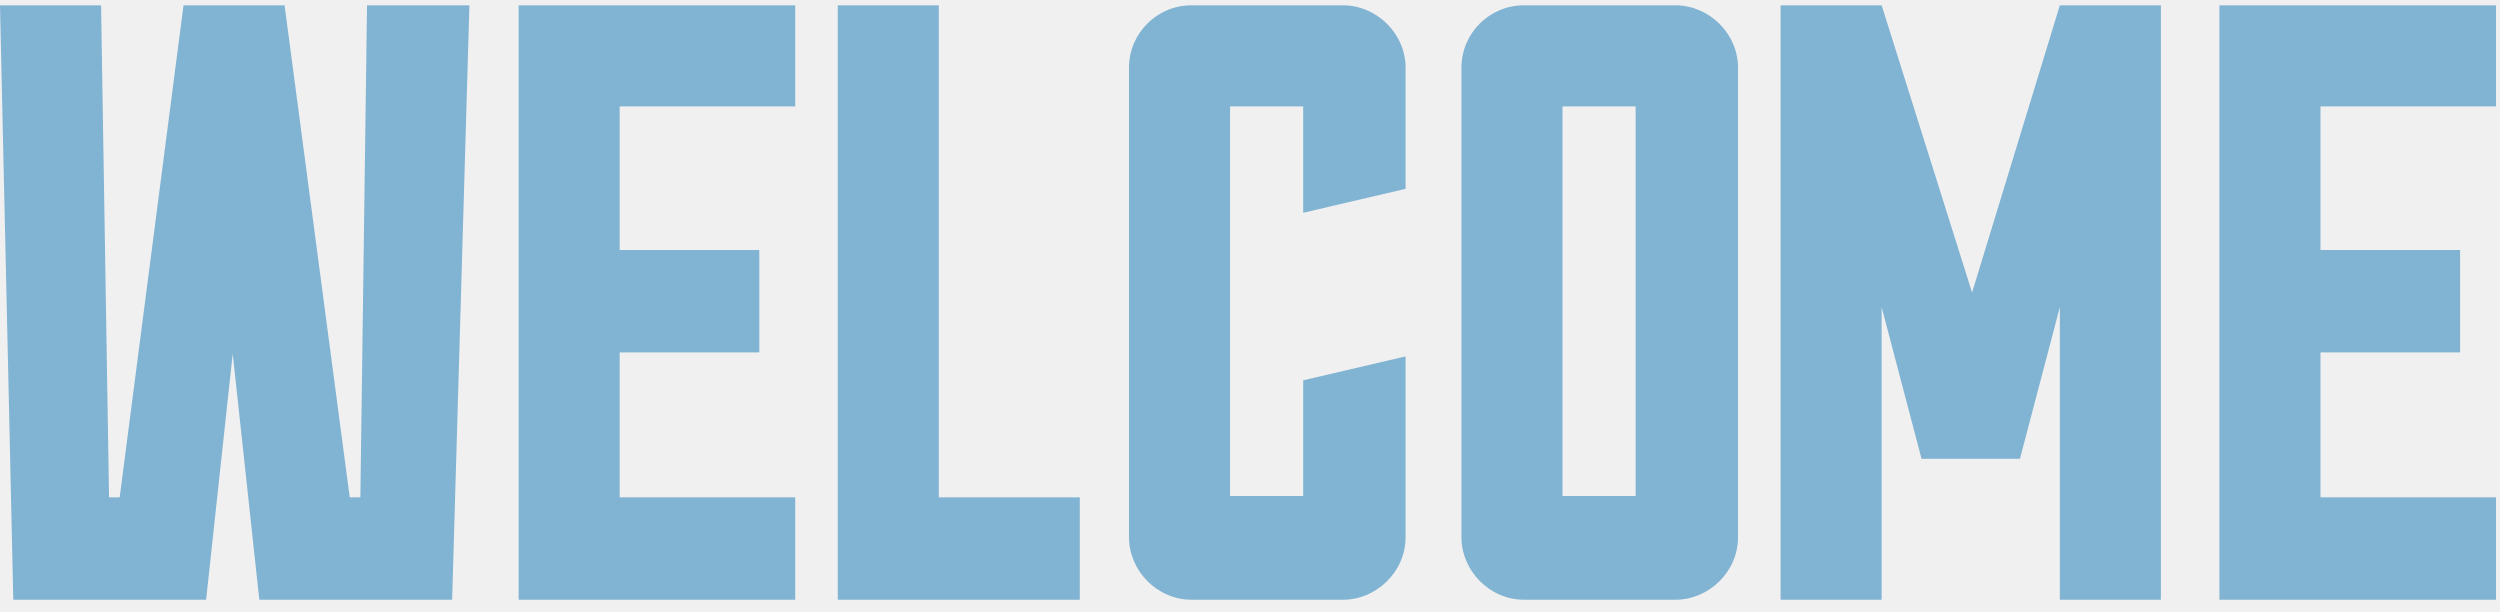
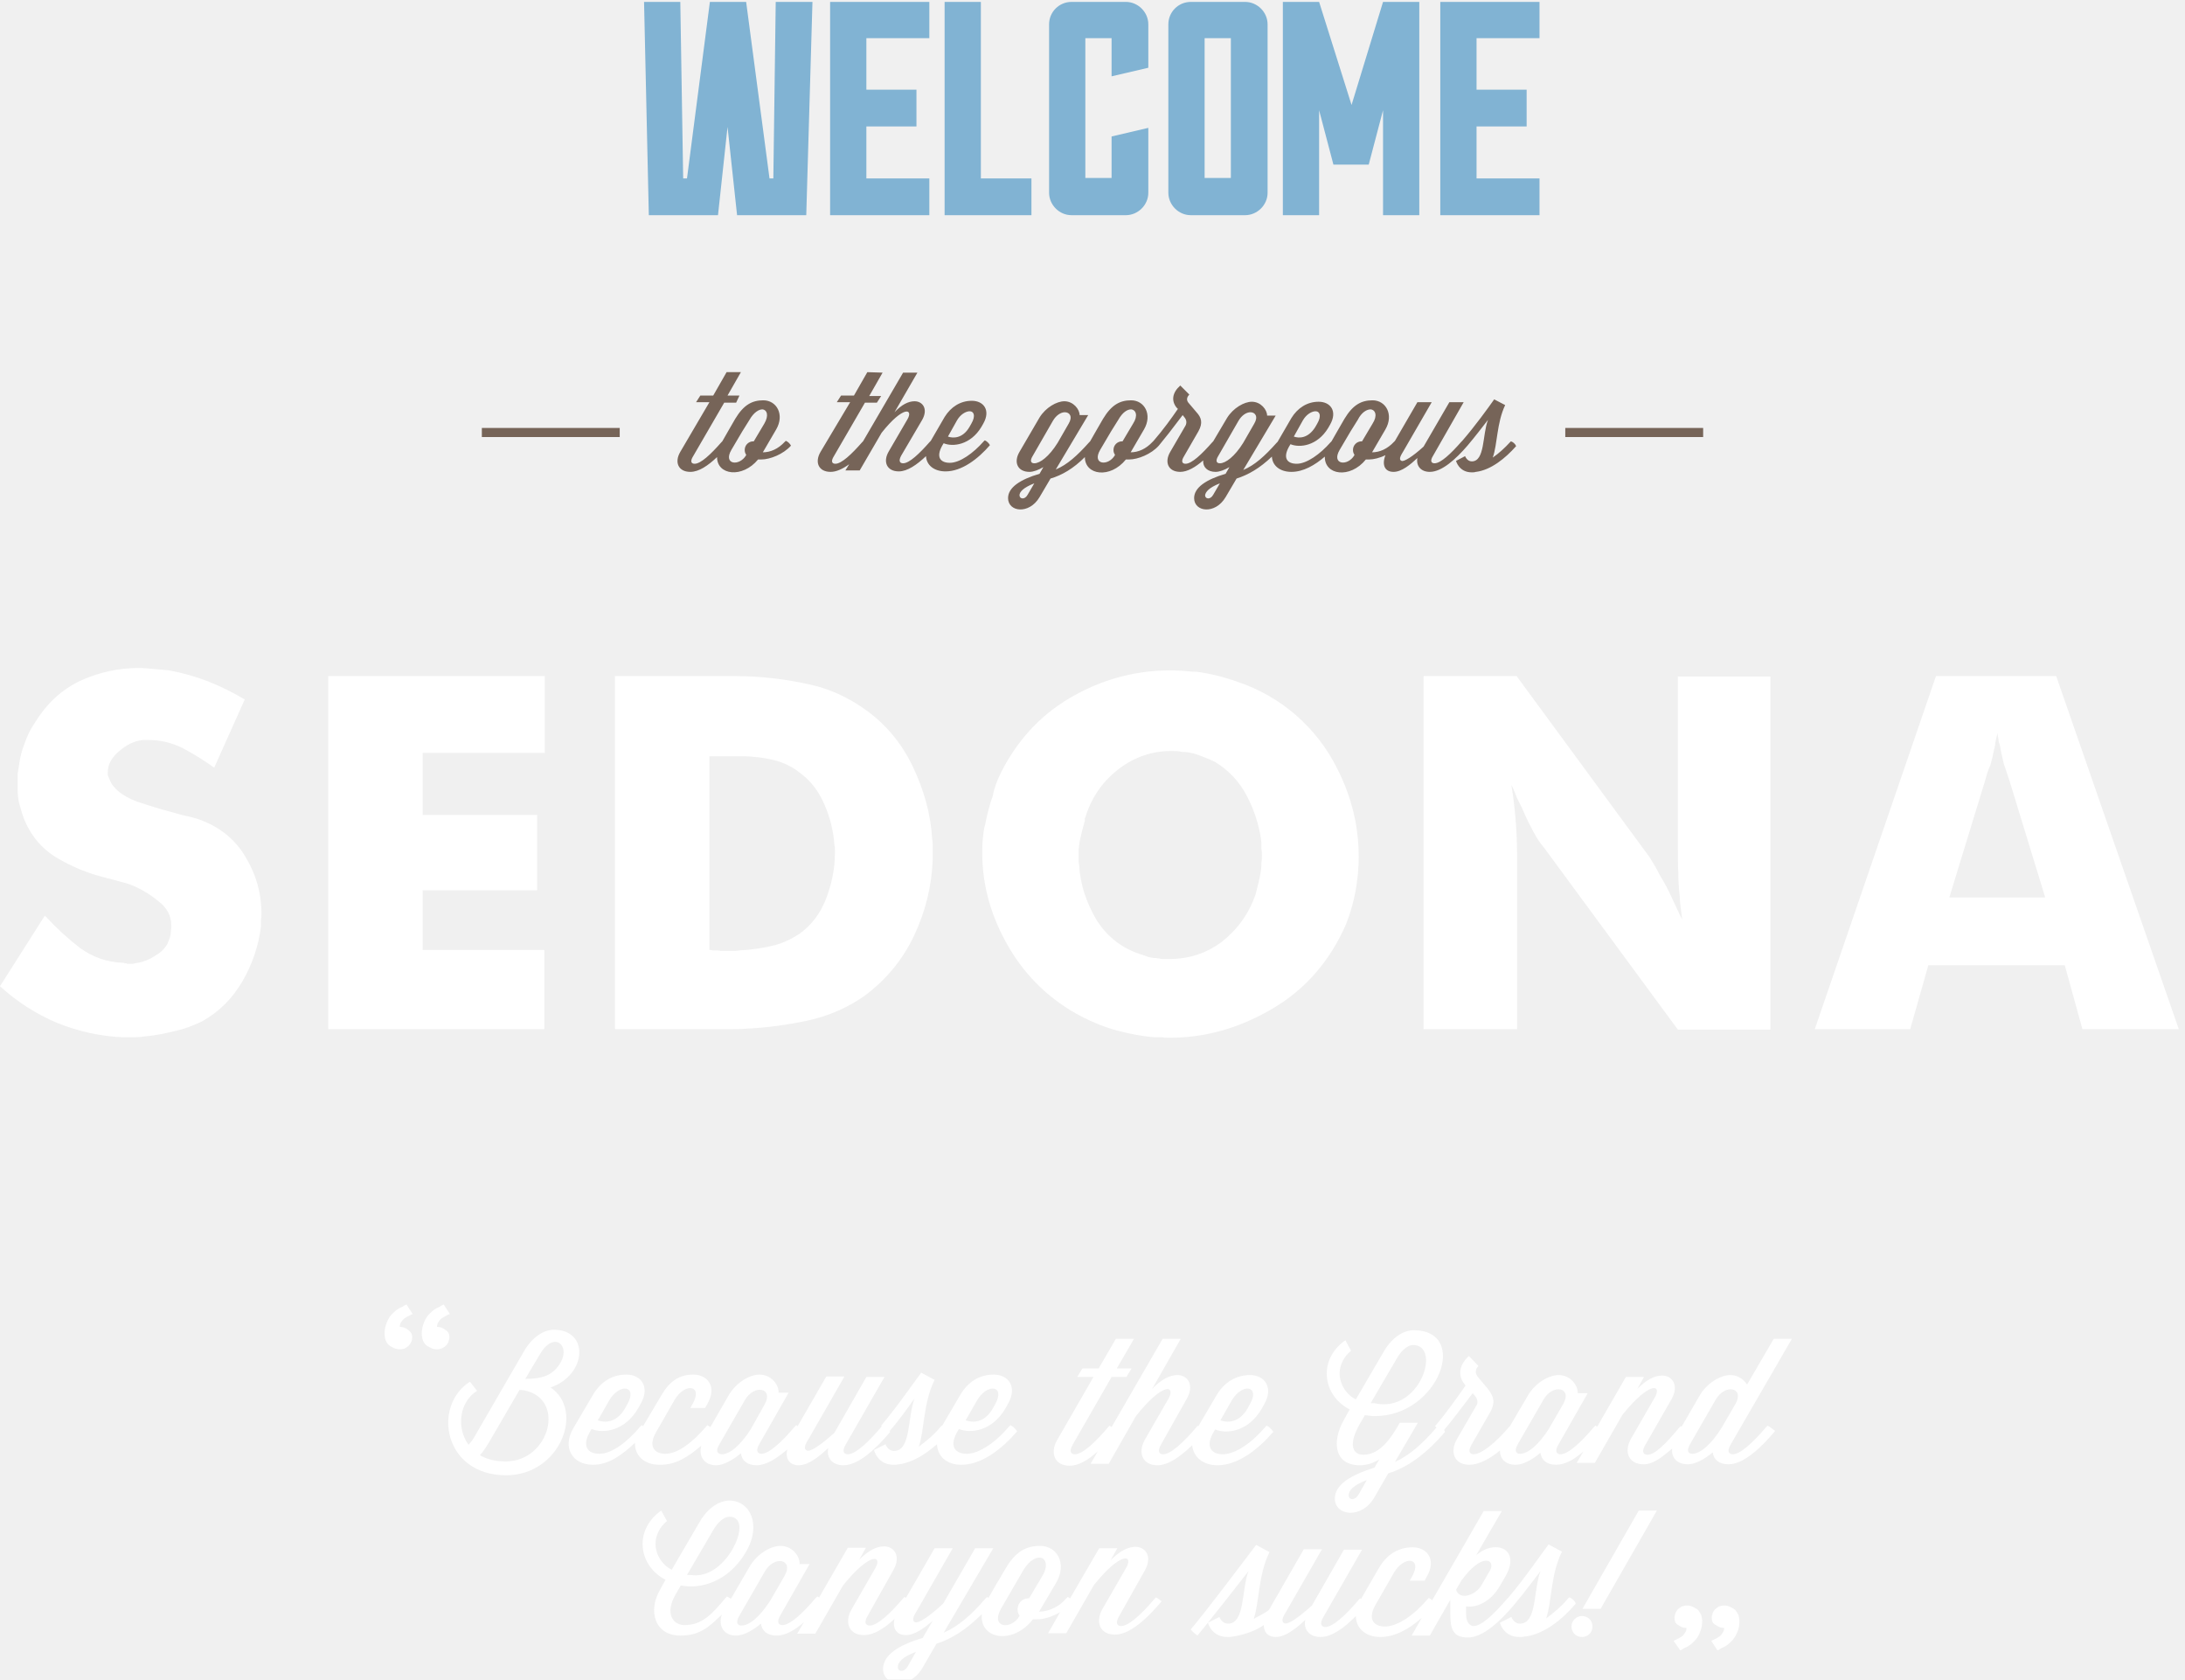
- <svg xmlns="http://www.w3.org/2000/svg" width="188" height="46" fill="none">
-   <path fill="#81B3D3" d="M187.7 37.4v7.7h-20.8V.4h20.8V8h-13.2v10.8H185v7.7h-10.5v10.9h13.2ZM154.9.4h7.6v44.7h-7.6v-22l-3 11.4h-7.4l-3-11.4v22h-7.6V.4h7.6l6.8 21.6L154.9.4ZM123 8h-5.5v29.3h5.5V8Zm3-7.6c2.5 0 4.7 2.1 4.7 4.7v35.3c0 2.6-2.2 4.7-4.7 4.7h-11.4c-2.6 0-4.7-2.2-4.7-4.7V5.1c0-2.6 2.1-4.7 4.7-4.7H126ZM98 28.6l7.7-1.8v13.6c0 2.6-2.2 4.7-4.7 4.7H89.6c-2.6 0-4.7-2.2-4.7-4.7V5.1c0-2.6 2.1-4.7 4.7-4.7H101c2.5 0 4.7 2.1 4.7 4.7v9.1L98 16V8h-5.5v29.3H98v-8.7Zm-16.8 8.8v7.7H63V.4h7.6v37h10.6Zm-21.4 0v7.7H39V.4h20.8V8H46.6v10.8h10.5v7.7H46.6v10.9h13.2ZM27.6.4h7.7L34 45.1H19.5l-2-18.5-2 18.5H1L0 .4h7.6l.6 37H9l4.8-37h7.6l4.9 37h.8l.5-37Z" />
+ <svg xmlns="http://www.w3.org/2000/svg" width="458" height="352" fill="none">
+   <g clip-path="url(#a)">
+     <path fill="#766458" d="m152.3 78-2.8 4.9h-2.7l-.9 1.4h2.8l-6.1 10.4c-1.3 2.2-.4 4.2 2.1 4.2 1.8 0 3.7-1.3 5.6-3.1 0 3.8 5.3 4.5 8.6.5h.7c1.8 0 4.6-1.1 6.2-2.9-.2-.4-.7-.9-1.1-1l-.2.2c-1.4 1.5-3 2.2-4.6 2.2l2.8-4.8c1.8-3.1.1-6.1-2.7-6.1-2.3 0-4.1.9-5.9 3.9l-1.5 2.6-1.2 2.1-.2.2c-2.2 2.5-4.3 4.5-5.6 4.5-.7 0-1-.5-.3-1.6l6.5-11.2h2.5l.7-1.5h-2.5l2.8-4.9h-3Zm7.5 7.8c1 .1 1.4 1.3.4 3l-2.2 3.7h-.1c-1 0-1.8.8-1.8 1.8 0 .4.1.7.3 1v.1c-1.4 2.4-4.9 2-3.1-1.1l2.3-3.9 1.5-2.4c.9-1.6 2-2.2 2.7-2.2Zm22-7.8-2.8 4.9h-2.7l-.9 1.4h2.8L172 94.7c-1.3 2.2-.4 4.2 2.1 4.2 1.2 0 2.5-.6 3.9-1.6l-.8 1.3h3l4.6-7.9c4.6-5.8 6.7-5 5.4-2.8l-3.9 6.7c-1.3 2.2-.4 4.2 2.1 4.2 1.8 0 3.8-1.4 5.7-3.2.1 1.9 1.7 3.2 4.1 3.2 3.4 0 6.8-2.6 9.3-5.5-.2-.4-.7-.9-1.1-1l-.2.2c-2.2 2.5-5 4.5-7.1 4.5-1.9 0-3-1.1-1.6-3.6l.3-.5c1.9.8 5.6.4 7.9-3.4l.4-.7c1.6-2.8.1-4.8-2.4-4.8-2.4 0-4.4 1.3-5.7 3.4l-2.9 5-.2.2c-2.2 2.5-4.3 4.5-5.6 4.5-.7 0-1-.5-.4-1.6l4.4-7.5c1.3-2.3.1-3.9-1.6-3.9-1.3 0-2.7.7-4.2 2.3l4.8-8.3h-3l-8.4 14.4-.2.2c-2.2 2.5-4.3 4.5-5.6 4.5-.7 0-1-.5-.3-1.6l6.5-11.2h2.5l.9-1.4h-2.5l2.8-4.9-3.2-.1Zm21.3 8.2c1-.1 1.5.9.5 2.6l-.4.7c-1.4 2.4-3.4 2.4-4.5 2l1.9-3.4c.7-1.2 1.7-1.8 2.5-1.9Zm44.3-5.4c-1.7 1.5-1.9 3.2-.8 4.6l.3.3c-1.3 1.9-3.1 4.4-5.1 6.7l-.2.2c-1.4 1.5-3 2.2-4.6 2.2l2.8-4.8c1.8-3.1.1-6.1-2.7-6.1-2.3 0-4.1.9-5.9 3.9l-1.5 2.6-1.2 2.1-.2.2c-2.5 2.8-4.6 4.7-7 5.7l6.8-11.4h-1.8c0-1.2-1.3-2.9-3.2-2.9-1.6 0-3.9 1.3-5.2 3.4l-4.2 7.2c-1.3 2.2-.4 4.2 2.1 4.2.8 0 1.9-.4 2.9-1l-.8 1.4c-4.1 1.2-6.6 2.9-6.6 5.1 0 2.9 4.4 3.5 6.6-.2l2.3-3.9c2.4-.7 4.8-2.1 7.2-4.5 0 3.8 5.3 4.6 8.6.5h.7c1.8 0 4.6-1.1 6.2-2.9 1.4-1.7 2.6-3.2 5-6.4l.4.5c.4.5.5 1.1.2 1.7l-3.2 5.5c-1.3 2.2-.4 4.2 2.1 4.2 1.5 0 3.2-1 4.8-2.4-.1 1.4.9 2.4 2.6 2.4.8 0 1.9-.4 2.9-1l-.8 1.4c-4.1 1.2-6.6 2.9-6.6 5.1 0 2.9 4.4 3.5 6.6-.2l2.3-3.9c2.5-.8 4.9-2.2 7.4-4.6.1 1.9 1.7 3.2 4.1 3.2 2.5 0 4.9-1.4 7-3.2-.1 3.9 5.3 4.7 8.6.6h.7c.9 0 2.2-.3 3.4-.9-.8 2.1-.1 3.5 1.7 3.5 1.7 0 3.5-1.5 5-2.9-.3 1.6.7 2.9 2.6 2.9 2.5 0 5.4-2.6 7.9-5.5 1.7-2 3.2-4 4.3-5.4-1.2 3.1-.6 8.7-3.4 8.7-1 0-1.4-1.1-1.4-1.1l-1.9 1s.6 2.4 3.3 2.4c.3 0 .6 0 .8-.1h.1c3.1-.4 6.1-2.8 8.4-5.4-.2-.5-.7-.9-1.1-1l-.2.2c-1.1 1.2-2.3 2.3-3.6 3.2 1-2.8.8-7.2 2.6-11l-2.3-1.2c-1.2 1.7-4 5.6-6.7 8.7l-.2.2c-2.2 2.5-4.3 4.5-5.6 4.5-.7 0-1-.5-.3-1.6l6.4-11.2h-3l-5.4 9.3c-2.3 2.1-4.1 3.2-4.6 3-.8-.3 0-1.4.4-2.1l5.9-10.2h-3l-4.7 8.1-.2.2c-1.4 1.5-3 2.2-4.6 2.2l2.8-4.8c1.8-3.1.1-6.1-2.7-6.1-2.3 0-4.1.9-5.9 3.9l-1.5 2.6-1.2 2.1-.2.2c-2.2 2.5-5 4.5-7.1 4.5-1.9 0-3-1.1-1.6-3.6l.3-.5c1.9.8 5.6.4 7.9-3.4l.4-.7c1.6-2.8.1-4.8-2.4-4.8-2.4 0-4.4 1.3-5.7 3.4l-2.9 5-.2.2c-2.5 2.8-4.6 4.7-7 5.7l6.8-11.4h-1.8c0-1.2-1.3-2.9-3.2-2.9-1.6 0-3.9 1.3-5.2 3.4l-2.9 4.9-.2.2c-2.2 2.5-4.3 4.5-5.6 4.5-.7 0-1-.5-.3-1.6l3-5.2c1-1.8.6-2.9-.4-4l-1.7-2c-.4-.5-.4-1.1.2-1.7l-1.9-1.9Zm-10.3 5c1 .1 1.5 1.3.4 3l-2.2 3.7h-.1c-1 0-1.8.8-1.8 1.8 0 .4.1.7.3 1v.1c-1.4 2.4-4.9 2-3.1-1.1l2.3-3.9 1.5-2.4c.9-1.6 1.9-2.2 2.7-2.2Zm50.2 0c1 .1 1.5 1.3.4 3l-2.2 3.7h-.1c-1 0-1.8.8-1.8 1.8 0 .4.1.7.3 1v.1c-1.4 2.4-4.9 2-3.1-1.1l2.3-3.9 1.5-2.4c.8-1.6 1.9-2.2 2.7-2.2Zm-11.7.4c1-.1 1.5.9.5 2.6l-.4.7c-1.5 2.4-3.4 2.4-4.5 2l1.9-3.4c.7-1.2 1.7-1.8 2.5-1.9Zm-52.4.2c1 0 1.7.9.8 2.4l-2.3 4c-1.8 2.9-3.7 4.3-4.9 4.3-.7 0-1-.5-.3-1.6l4.2-7.3c.7-1.2 1.7-1.8 2.5-1.8Zm38.9 0c1 0 1.7.9.8 2.4l-2.3 4c-1.8 2.9-3.7 4.3-4.9 4.3-.7 0-1-.5-.3-1.6l4.2-7.3c.7-1.2 1.7-1.8 2.5-1.8Zm-45.3 14.9-1.4 2.4c-.6 1.1-1.7.9-1.7.1 0-.7.8-1.6 3.1-2.5Zm38.9 0-1.4 2.4c-.6 1.1-1.7.9-1.7.1.1-.7.8-1.6 3.1-2.5ZM101 89.7h28.9v1.9H101v-1.9Zm227.1 0H357v1.9h-28.9v-1.9Z" />
+     <path fill="#81B3D3" d="M322.7 37.4v7.7h-20.8V.4h20.8V8h-13.2v10.8H320v7.7h-10.5v10.9h13.2ZM289.9.4h7.6v44.7h-7.6v-22l-3 11.4h-7.4l-3-11.4v22h-7.6V.4h7.6l6.8 21.6L289.9.4ZM258 8h-5.5v29.3h5.5V8Zm3-7.6c2.5 0 4.7 2.1 4.7 4.7v35.3c0 2.6-2.2 4.7-4.7 4.7h-11.4c-2.6 0-4.7-2.2-4.7-4.7V5.1c0-2.6 2.1-4.7 4.7-4.7H261Zm-28 28.2 7.7-1.8v13.6c0 2.6-2.2 4.7-4.7 4.7h-11.4c-2.6 0-4.7-2.2-4.7-4.7V5.1c0-2.6 2.1-4.7 4.7-4.7H236c2.5 0 4.7 2.1 4.7 4.7v9.1L233 16V8h-5.5v29.3h5.5v-8.7Zm-16.8 8.8v7.7H198V.4h7.6v37h10.6Zm-21.4 0v7.7H174V.4h20.8V8h-13.2v10.8h10.5v7.7h-10.5v10.9h13.2ZM162.6.4h7.7L169 45.1h-14.5l-2-18.5-2 18.5H136L135 .4h7.6l.6 37h.8l4.8-37h7.6l4.9 37h.8l.5-37Z" />
+     <path fill="#fff" d="m380.4 215.7 25.4-74H431l25.7 74h-20.2l-3.7-13.4h-28.6l-3.8 13.4h-20Zm35.7-52.1-7.5 24.5h20.1l-7.5-24.5-1.2-3.6c-.3-1.3-.6-2.5-.8-3.8-.2-.5-.3-.9-.3-1.3-.1-.5-.2-.9-.2-1.3-.1.4-.2.8-.3 1.3-.1.4-.2.8-.2 1.3-.1.2-.1.3-.1.5 0 .1 0 .2-.1.3-.2 1.1-.5 2.3-.8 3.4-.5 1-.8 2.1-1.1 3.2Zm-117.7 52.1v-74h19.5l27.9 38c.7 1.1 1.4 2.3 2 3.5.7 1.2 1.4 2.4 2 3.6l1.4 3c.5 1 .9 2 1.4 2.9l-.3-2.4c-.1-.8-.2-1.6-.2-2.4-.2-1.6-.3-3.2-.3-4.8-.1-1.7-.1-3.3-.1-5v-36.3h19.4v74h-19.4l-28.1-38.2c-.8-.9-1.5-2-2.2-3.3-.7-1.3-1.4-2.7-2-4.1-.4-1-.9-1.9-1.4-2.9-.4-.9-.7-1.9-1.2-2.8a93.41 93.41 0 0 1 1.2 14.7v36.5h-19.6Zm-88-54.9c3.6-6.6 8.5-11.6 14.9-15.1a40.8 40.8 0 0 1 22.7-5.1c1 .1 2 .2 2.9.2 2.9.4 5.7 1.1 8.5 2.1a36.1 36.1 0 0 1 20.9 18.2c3 5.9 4.5 12 4.5 18.5 0 .8 0 1.6-.1 2.4 0 .8-.1 1.5-.2 2.3-.2 1.7-.5 3.3-.9 4.9-.4 1.6-.9 3.1-1.5 4.6-3.3 7.5-8.3 13.4-15.2 17.5-6.9 4.1-14.1 6.2-21.7 6.2-.5 0-1.1 0-1.6-.1h-1.5c-2.7-.2-5.3-.7-7.9-1.4-2.6-.7-5.1-1.7-7.4-2.9a37.5 37.5 0 0 1-15.3-14.5c-3.7-6.3-5.6-12.9-5.6-19.7 0-1 0-2 .1-3s.2-2.1.5-3.1c.4-2 .9-4.1 1.6-6 .4-2.2 1.3-4.1 2.3-6Zm52.8 26.6.6-2.4c.2-.9.4-1.7.5-2.6.1-.5.1-1.1.1-1.6.1-.5.1-1 .1-1.5s0-.9-.1-1.4v-1.4c-.4-3.3-1.4-6.5-3-9.6-1.6-3.1-3.9-5.5-6.7-7.2-.8-.4-1.5-.7-2.3-1-.8-.3-1.5-.6-2.3-.8-.8-.2-1.5-.3-2.3-.3-.8-.2-1.5-.2-2.3-.2-3.9 0-7.6 1.2-10.9 3.7-3.3 2.5-5.7 5.8-7 9.9l-.2.5v.5l-.6 2.2c-.2.7-.3 1.4-.5 2.2l-.2 1.6v2.4c0 .2 0 .5.1.8.2 4.1 1.5 8 3.7 11.7 2.3 3.6 5.5 6 9.5 7.2l1.4.5c.5.1 1 .2 1.5.2l1.4.2h1.4c4.1 0 7.8-1.2 11-3.6 3.3-2.6 5.7-5.9 7.1-10Zm-82.1 21.4a32.6 32.6 0 0 1-11.8 5.1c-4.2.9-8.6 1.5-12.9 1.7-1.2.1-2.5.1-3.7.1h-23.8v-74H154a71.43 71.43 0 0 1 15.9 1.8c4.1.9 7.9 2.7 11.3 5.1 4.3 3 7.7 7 10.1 12 2.4 5 3.8 10.1 4.1 15.3.1.5.1.9.1 1.4v2.9c-.2 5.5-1.5 10.8-3.9 15.9s-6 9.4-10.5 12.7Zm-32.4-9.7c.2 0 .5 0 .7.1h.8c.3 0 .6 0 .8.1h3.1c.9-.1 1.7-.2 2.4-.2 2-.2 4-.5 5.9-1 1.9-.5 3.7-1.4 5.2-2.4 2.5-1.8 4.3-4.2 5.5-7.2 1.2-3.1 1.9-6.3 1.9-9.6v-.9c0-.3 0-.6-.1-.9-.2-2.9-.9-5.8-2.1-8.5-1.2-2.8-2.9-5-5.1-6.6-1.6-1.3-3.5-2.2-5.5-2.7s-4-.7-6-.8h-7.5v40.6Zm-79.9 16.6v-74h45.4v16.1H88.6v13h24v15.8h-24v12.5h25.5v16.6H68.8ZM9.4 191.9c.1.1.1.2.1.2.1 0 .2 0 .2.1 2.1 2.3 4.5 4.5 7.1 6.5 2.6 1.9 5.7 3 9.1 3.1.1 0 .2 0 .2.1h.3c.1 0 .2 0 .2.1h1.3c.4-.1.7-.2 1-.2 1.2-.2 2.4-.7 3.5-1.4 1.2-.7 2.1-1.5 2.7-2.6l.2-.5.2-.5c.2-.5.3-1 .3-1.5.1-.5.1-.9.1-1.3 0-2.1-.9-3.8-2.8-5.2-1.7-1.4-3.7-2.6-5.8-3.4-.8-.3-1.6-.5-2.4-.7l-2.2-.6h-.2c-.1-.1-.2-.1-.2-.1-3.8-.9-7.4-2.4-10.7-4.4-3.3-2.1-5.6-5.1-6.9-8.9-.2-.8-.5-1.6-.7-2.4-.2-.9-.3-1.8-.3-2.7v-3.4c.1-.6.2-1.2.3-1.9.2-1.6.6-3.1 1.2-4.6.5-1.5 1.2-2.9 2.1-4.2 2.5-4.1 5.7-7 9.5-8.8 3.9-1.8 8.1-2.7 12.3-2.7 1 0 2 .1 3 .2l3.3.3c2.8.5 5.6 1.3 8.2 2.3 2.8 1.1 5.3 2.4 7.7 3.8l-6.4 14.3a55.9 55.9 0 0 0-6.6-4.1 15.9 15.9 0 0 0-7.5-1.7h-.9c-1.8.2-3.4 1-5 2.4-1.5 1.3-2.3 2.7-2.3 4.3v.7c.1.2.2.5.3.7.2.5.4 1 .8 1.5s.8.9 1.3 1.3c.9.7 2.1 1.4 3.7 2 1.6.5 3.3 1.1 5.1 1.6 1.5.4 2.9.8 4.3 1.2 1.4.3 2.6.6 3.5.9 4.3 1.5 7.6 4.1 9.8 7.8 2.2 3.6 3.3 7.4 3.4 11.4v.6c0 .5 0 .9-.1 1.4v1.3c-.5 4-1.8 7.9-3.9 11.5-2.1 3.6-4.9 6.4-8.5 8.4-1.3.6-2.7 1.2-4.1 1.6-1.4.4-2.8.7-4.2 1-1.1.2-2.3.4-3.5.5-1.1.2-2.2.2-3.4.2h-1.4c-4.6-.2-9.2-1.2-13.7-3-4.5-1.9-8.5-4.5-12-7.7l9.4-14.8ZM351 339c0-.3.1-.6.2-.9.1-.3.3-.6.5-.8.2-.2.5-.4.8-.6.3-.1.7-.2 1.1-.2.5 0 .9.1 1.3.3.4.2.8.4 1.1.7.2.3.4.6.6 1 .1.4.2.8.2 1.3 0 .9-.2 1.6-.5 2.4-.3.7-.7 1.4-1.3 1.9-.3.3-.5.5-.8.7-.3.2-.6.4-.9.5-.3.1-.5.3-.7.4-.1.1-.2.1-.4.2l-1.4-2c.2-.1.5-.2.8-.4.3-.1.6-.3.9-.5.3-.2.5-.5.7-.8.2-.3.3-.6.3-1-.6 0-1.2-.2-1.7-.6-.6-.3-.8-.8-.8-1.6Zm7.8 0c0-.3.1-.6.2-.9.1-.3.3-.6.5-.8.2-.2.5-.4.8-.6.3-.1.7-.2 1.1-.2.5 0 .9.1 1.3.3.4.2.8.4 1.1.7.2.3.4.6.6 1 .1.4.2.8.2 1.3 0 .8-.1 1.6-.5 2.4-.3.7-.7 1.4-1.3 1.9-.3.3-.5.5-.8.7-.3.2-.6.4-.9.5-.3.1-.5.3-.7.4-.1.1-.2.1-.4.2l-1.3-2c.2-.1.5-.2.8-.4.3-.1.6-.3.9-.5.3-.2.5-.5.7-.8.2-.3.3-.6.3-1-.6 0-1.2-.2-1.7-.6-.7-.3-.9-.8-.9-1.6ZM94.2 280.3c0 .3-.1.6-.2.9-.1.3-.3.6-.5.8a2.73 2.73 0 0 1-3.2.5c-.4-.2-.8-.4-1.1-.7-.3-.3-.5-.7-.6-1-.1-.4-.2-.8-.2-1.3 0-.9.2-1.6.5-2.4.3-.7.7-1.4 1.3-1.9a5 5 0 0 1 1.7-1.2c.3-.1.5-.3.7-.4.2-.1.3-.1.4-.2l1.3 2c-.3.1-.6.2-.8.4-.3.1-.6.3-.9.5-.3.2-.5.5-.7.8-.2.3-.3.6-.3 1 .7 0 1.2.2 1.7.6.7.4.9.9.9 1.6Zm-7.8 0c0 .6-.2 1.2-.7 1.7-.2.2-.5.4-.8.6a3.08 3.08 0 0 1-2.4-.1c-.4-.2-.8-.4-1.1-.7-.3-.3-.5-.7-.6-1-.1-.4-.2-.8-.2-1.3 0-.9.2-1.6.5-2.4.3-.7.7-1.4 1.3-1.9.2-.2.5-.5.8-.7.3-.2.6-.4.9-.5.3-.1.5-.3.7-.4.2-.1.3-.1.4-.2l1.3 2c-.2.1-.5.2-.8.4-.3.1-.6.3-.9.5-.3.2-.5.5-.7.8-.2.3-.3.6-.3 1 .7 0 1.2.2 1.7.6.6.4.9.9.9 1.6Zm245.3 56.9h3.8l11.8-20.6h-3.8l-11.8 20.6Zm-.1 1.5c-1.2 0-2.2 1-2.2 2.2 0 1.2.9 2.2 2.2 2.2 1.2 0 2.2-.9 2.2-2.2 0-1.3-1-2.2-2.2-2.2Zm-26.4-5.5 1.1-1.9c4.4-6.1 7.3-4.4 6-2.1l-1.8 3.1c-1.1 1.9-4.5 3.3-5.3.9Zm25.1 2.9c-.2-.6-.9-1.2-1.4-1.3l-.3.3c-1.3 1.6-2.9 2.9-4.5 4.1 1.2-3.6.9-9.1 3.3-14l-2.8-1.5c-1.6 2.1-5 7.1-8.4 11.1l-.3.3c-2.7 3.2-5.4 5.7-7 5.7-.8 0-1.6-.8-1.6-2.5v-1.6c2.7.3 5.5-1.4 7.2-4.5l1-1.7c3.5-6-2.2-8-6.1-4.5l5.4-9.3H311l-10.8 18.7c-.2-.2-.4-.3-.7-.5l-.3.3c-2.7 3.2-6.2 5.7-8.9 5.7-2.3 0-3.7-1.5-2-4.5l3.9-6.8c2.2-3.7 6-3.1 3.8.8l-.5.9h3.1l.5-.9c2-3.5.1-6.1-3-6.1s-5.5 1.6-7.1 4.4l-3.7 6.4c-.1 0-.2-.1-.2-.1l-.3.3c-2.7 3.2-5.4 5.7-7 5.7-.8 0-1.3-.6-.4-2.1l8.1-14.1h-3.8l-6.7 11.7c-2.9 2.6-5.1 4.1-5.8 3.7-.9-.4 0-1.8.5-2.6l7.4-12.9h-3.8l-7.3 12.7c-.8.7-2.4 1.4-3.2 1.9 1.2-3.6.9-9.1 3.3-14l-2.8-1.5c-1.6 2.1-10.3 13.7-13.7 17.7.3.5.9.9 1.4 1.3 2.1-2.5 9.3-11.7 10.7-13.5-1.5 3.9-.7 11-4.3 11-1.3 0-1.8-1.4-1.8-1.4l-2.4 1.2s.7 3 4.1 3c.4 0 .7 0 1.1-.1h.1c1.9-.3 4.6-1.1 6.4-2.4 0 1.5.9 2.5 2.5 2.5 2.1 0 4.4-1.9 6.2-3.6-.4 2 .8 3.6 3.2 3.6 2.3 0 5-1.9 7.4-4.4 0 2.5 2 4.4 5.1 4.4 3.1 0 6.1-1.7 8.7-4l-2.1 3.7h3.8l4.3-7.5v3c0 3.2.6 4.9 3.7 4.9s6.7-3.3 9.8-7c2.1-2.5 4-5.1 5.4-6.9-1.5 3.9-.7 11-4.3 11-1.3 0-1.8-1.4-1.8-1.4l-2.4 1.2s.7 3 4.1 3c.4 0 .7 0 1.1-.1h.1c4-.5 7.8-3.6 10.6-6.9ZM215.7 335h-.2c-1.2 0-2.2 1-2.2 2.3 0 .5.1.9.4 1.3v.1c-1.8 3-6.1 2.5-3.9-1.5l2.9-5 1.8-3.1c2.7-4.5 6.3-2.7 4 1.2l-2.8 4.7Zm-25.4 14.2c-.8 1.4-2.1 1.2-2.1.2s.9-2.1 3.8-3.2l-1.7 3Zm-28.8-13.8c-2.3 3.6-4.5 5.3-6.1 5.3-.8 0-1.3-.6-.4-2.1l5.3-9.2c2-3.5 6.1-2.6 4.2.8l-3 5.2Zm-12-14.7c1.1-1.9 2.4-2.8 3.4-2.8 1.4 0 2.1.9 2.1 2.3 0 3.5-4.4 10.8-10.2 9.9h-.8l5.5-9.4Zm92.8 14.1-.3.3c-2.7 3.2-5.4 5.7-7 5.7-.8 0-1.3-.6-.4-2.1l5.4-9.6c1.6-2.9.1-4.9-2-4.9-1.6 0-3.3.9-5.2 2.8l1.4-2.5h-3.8l-6.1 10.5c-.2-.1-.3-.2-.5-.3l-.3.3a7.79 7.79 0 0 1-5.7 2.8l3.6-6.1c2.3-4 .2-7.7-3.4-7.7-2.9 0-5.2 1.2-7.3 4.9l-1.9 3.2-1.6 2.8c-.1-.1-.2-.1-.3-.2l-.3.3c-3.1 3.6-5.8 5.9-8.8 7.2l10.4-17.7h-3.8l-6.7 11.6c-2.9 2.7-5.2 4.2-5.9 3.9-.9-.4 0-1.8.5-2.6l7.4-12.9h-3.8l-6 10.4c-.1-.1-.2-.1-.3-.2l-.3.3c-2.7 3.2-5.4 5.7-7 5.7-.8 0-1.3-.6-.4-2.1l5.4-9.6c1.6-2.9.1-4.9-2-4.9-1.6 0-3.3.9-5.2 2.8l1.4-2.5h-3.8l-6 10.4c-.1-.1-.2-.1-.4-.2l-.3.3c-2.7 3.2-5.4 5.7-7 5.7-.8 0-1.3-.6-.4-2.1l6.1-10.7h-2.1c.1-1.6-1.5-3.8-4-3.8-2 0-4.9 1.6-6.5 4.4l-3.9 6.7c-.3-.2-.6-.4-.8-.5l-.3.3c-2.7 3.2-4.8 5.7-8.6 5.7-2.6 0-4.1-2.6-1.9-6.4l1.1-1.9c.7.1 1.4.2 2.1.2 4 0 8.6-2.1 11.6-7.3 1.1-1.9 1.5-3.6 1.5-5.1 0-3.4-2.2-5.6-5-5.6-2.1 0-4.5 1.5-6.2 4.4l-5.9 10.1a6.22 6.22 0 0 1-3.4-5.4c0-1.7.8-3.5 2.4-4.8l-1.2-2.2c-2.7 1.9-3.9 4.5-3.9 7 0 3 1.7 5.9 4.8 7.5l-1.1 2c-2.7 4.6-1.1 9.7 4.2 9.7 4.2 0 6.1-1.9 8.7-4.4-.8 2.4.4 4.4 3 4.4 1.5 0 3.4-1 5.2-2.5.2 1.5 1.3 2.5 3.3 2.5 1.8 0 3.8-1.1 5.7-2.8l-1.4 2.4h3.8l5.8-10.1c5.8-7.2 8.4-6.3 6.7-3.5l-4.9 8.5c-1.6 2.8-.5 5.4 2.6 5.4 2 0 4.3-1.4 6.4-3.4-.5 2.1.5 3.4 2.4 3.4 1.8 0 3.9-1.5 5.6-3l-2.1 3.6c-5.1 1.5-8.3 3.6-8.3 6.5 0 3.6 5.6 4.4 8.3-.3l2.9-5c3.2-1 6.3-3 9.5-6.2-.5 5.3 6.5 6.5 10.7 1.1h.8c1.4 0 3.2-.5 4.9-1.5l-2.5 4.4h3.8l5.8-10.1c5.8-7.2 8.4-6.3 6.7-3.5l-4.9 8.5c-1.6 2.8-.5 5.4 2.6 5.4s6.7-3.3 9.8-7c-.1 0-.7-.6-1.2-.8Zm118.6-35.6c-2.3 3.7-4.6 5.5-6.2 5.5-.8 0-1.3-.6-.4-2.1l5.3-9.2c2-3.5 6.1-2.6 4.2.8l-2.9 5Zm-36.2.2c-2.3 3.6-4.5 5.3-6.1 5.3-.8 0-1.3-.6-.4-2.1l5.3-9.2c2-3.5 6.1-2.6 4.2.8l-3 5.2Zm-39.9 13.8c-.8 1.4-2.1 1.2-2.1.2s.9-2.1 3.8-3.2l-1.7 3Zm8-28.5c1.1-1.9 2.4-2.8 3.4-2.8 6 0 1.5 14.4-8.1 12.2h-.8l5.5-9.4Zm77.7 14.1-.3.3c-2.7 3.2-5.4 5.7-7 5.7-.8 0-1.3-.6-.4-2.1l12.8-22.1h-3.8l-5.6 9.6c-.7-1.1-1.9-2-3.5-2-2 0-4.9 1.6-6.5 4.4l-3.7 6.4c-.1 0-.2-.1-.2-.1l-.3.3c-2.7 3.2-5 5.7-6.7 5.7-.8 0-1.3-.6-.4-2.1l5.5-9.6c1.6-2.9.1-4.9-2-4.9-1.6 0-3.3.9-5.2 2.8l1.4-2.5h-3.8l-6 10.4c-.1-.1-.2-.1-.4-.2l-.3.3c-2.7 3.2-5.4 5.7-7 5.7-.8 0-1.3-.6-.4-2.1l6.1-10.7h-2.1c.1-1.6-1.5-3.8-4-3.8-2 0-4.9 1.6-6.5 4.4l-3.7 6.3-.2.2c-2.7 3.2-5.8 5.7-7.4 5.7-.8 0-1.3-.6-.4-2.1l3.8-6.6c1.3-2.3.7-3.6-.5-5.1l-2.1-2.5c-.5-.7-.5-1.5.2-2.2l-2-2.1c-2.1 1.9-2.3 4.1-1 5.8l.3.4c-1.7 2.4-3.9 5.6-6.4 8.5l.3.3c-3.1 3.6-5.8 5.9-8.7 7.2l4.8-8.2h-3.8l-.4.7c-2 3.5-4.3 6-7.2 6-2.6 0-3-2.6-.8-6.4l1.1-1.9c.7.1 1.4.2 2.1.2 13.4 0 19.9-18 8.1-18-2.1 0-4.5 1.5-6.2 4.4l-5.9 10.1a6.22 6.22 0 0 1-3.4-5.4c0-1.7.8-3.5 2.4-4.8l-1.2-2.2c-2.7 1.9-3.9 4.5-3.9 7 0 3 1.7 5.9 4.8 7.5l-1.1 2c-2.7 4.6-2.2 9.7 3.2 9.7 1.6 0 2.9-.5 4.1-1.2l-1 1.7c-5.1 1.6-8.3 3.6-8.3 6.5 0 3.6 5.6 4.4 8.3-.3l2.9-5c3.9-1.2 7.8-3.9 11.9-8.7-.1-.1-.1-.2-.2-.4 1.7-2 3.1-3.9 6-7.7l.5.6c.5.6.7 1.4.2 2.1l-4 6.9c-1.6 2.8-.5 5.4 2.6 5.4 1.9 0 4.3-1.2 6.4-3 0 1.7 1.1 3 3.3 3 1.5 0 3.4-1 5.2-2.5.2 1.5 1.3 2.5 3.3 2.5 1.8 0 3.8-1.1 5.7-2.8l-1.4 2.4h3.8l5.8-10.1c5.8-7.2 8.4-6.3 6.7-3.5l-4.9 8.5c-1.6 2.8-.5 5.4 2.6 5.4 2 0 3.8-1.4 6-3.3-.2 1.9 1 3.3 3.3 3.3 1.5 0 3.4-1 5.2-2.5.2 1.5 1.3 2.5 3.3 2.5 3.1 0 6.7-3.3 9.8-7-.5-.3-1.1-.9-1.6-1.1Zm-112.3-5.3c2.2-3.7 6-3.1 3.8.8l-.5.9c-1.8 3.1-4.3 3-5.7 2.5l2.4-4.2Zm-3 13.6c4.3 0 8.5-3.3 11.7-7-.3-.5-.9-1.1-1.4-1.3l-.3.3c-2.7 3.2-6.2 5.7-8.9 5.7-2.3 0-3.7-1.5-2-4.5l.4-.7c2.4 1 7 .5 9.8-4.4l.5-.9c2-3.5.1-6.1-3-6.1-3 0-5.5 1.6-7.1 4.4l-3.7 6.3s-.1 0-.1-.1l-.3.3c-2.7 3.2-5.4 5.7-7 5.7-.8 0-1.3-.6-.4-2.1l5.4-9.6c1.6-2.9.1-4.9-2-4.9-1.6 0-3.4.9-5.3 2.9l6-10.5h-3.8L233 299.1c-.1-.1-.3-.2-.4-.3l-.3.3c-2.7 3.2-5.4 5.7-7 5.7-.8 0-1.3-.6-.4-2.1l8.1-14.1h3.1l1.1-1.8h-3.1l3.6-6.2h-3.8l-3.6 6.2h-3.4l-1.1 1.8h3.4l-7.6 13.2c-1.6 2.8-.5 5.4 2.6 5.4 1.9 0 3.9-1.2 5.9-3l-1.5 2.6h3.8l5.7-10c5.8-7.3 8.4-6.4 6.8-3.6l-4.9 8.5c-1.6 2.8-.5 5.4 2.6 5.4 2.3 0 4.8-1.8 7.3-4.2.2 2.4 2.2 4.2 5.3 4.2Zm-127.5-13.6c2.2-3.7 6-3.1 3.8.8l-.5.9c-1.8 3.1-4.3 3-5.7 2.5l2.4-4.2Zm23.1 9.2 5.3-9.2c2-3.5 6.1-2.6 4.2.8l-2.9 5.2c-2.3 3.6-4.5 5.3-6.1 5.3-.9-.1-1.4-.6-.5-2.1Zm54-9.2c2.2-3.7 6-3.1 3.8.8l-.5.9c-1.8 3.1-4.2 3-5.7 2.5l2.4-4.2ZM147 303c-.6 2.2.6 4.1 3.1 4.1 1.5 0 3.4-1 5.2-2.5.2 1.5 1.3 2.5 3.3 2.5 2 0 4.2-1.4 6.4-3.3-.4 2 .5 3.3 2.4 3.3 2.1 0 4.4-1.9 6.2-3.6-.4 2 .8 3.6 3.2 3.6 3.1 0 6.7-3.3 9.8-7 0 0-.1-.1-.1-.2 2.1-2.4 3.9-5 5.2-6.8-1.5 3.9-.7 11-4.3 11-1.3 0-1.8-1.4-1.8-1.4l-2.4 1.2s.7 3.1 4.1 3.1c.4 0 .7 0 1.1-.1h.1c2.8-.4 5.5-2.1 7.9-4.2.1 2.5 2 4.3 5.1 4.3 4.3 0 8.5-3.3 11.7-7-.3-.5-.9-1.1-1.4-1.3l-.3.3c-2.7 3.2-6.2 5.7-8.9 5.7-2.3 0-3.7-1.5-2-4.5l.4-.7c2.4 1 7 .5 9.8-4.4l.5-.9c2-3.5.1-6.1-3-6.1s-5.5 1.6-7.1 4.4l-3.7 6.3h-.1l-.3.3c-1.3 1.6-2.9 2.9-4.5 4.1 1.2-3.6.9-9.1 3.3-14l-2.8-1.5c-1.6 2.1-5 7.1-8.4 11.1l.1.1-.1.2c-2.7 3.2-5.4 5.7-7 5.7-.8 0-1.3-.6-.4-2.1l8.1-14.1h-3.8l-6.7 11.7c-2.9 2.6-5.1 4.1-5.8 3.7-.9-.4 0-1.8.5-2.6l7.4-12.9h-3.8l-6 10.4c-.1-.1-.2-.1-.3-.2l-.3.3c-2.7 3.2-5.4 5.7-7 5.7-.8 0-1.3-.6-.4-2.1l6.1-10.7h-2.1c.1-1.6-1.5-3.8-4-3.8-2 0-4.9 1.6-6.5 4.4l-3.8 6.6c-.2-.1-.4-.3-.6-.4l-.3.3c-2.7 3.2-5.9 5.7-8.5 5.7-2.3 0-3.7-1.5-2-4.5l3.9-6.8c2.2-3.7 6-3.1 3.8.8l-.5.9h3.1l.5-.9c2-3.5.1-6.1-3-6.1s-5.1 1.6-6.7 4.4l-3.8 6.4c-.1-.1-.2-.1-.3-.2l-.3.3c-2.7 3.2-5.9 5.7-8.6 5.7-2.3 0-3.7-1.5-2-4.5l.4-.7c2.4 1 7 .5 9.8-4.4l.5-.9c2-3.5.1-6.1-3-6.1s-5.5 1.6-7.1 4.4l-4 6.8c-2.4 4-.3 7.7 4.1 7.7 3.3 0 6-2 8.8-4.6-.1 2.6 1.9 4.6 5.1 4.6 3.4.1 6.1-1.7 8.8-4Zm-36.9-14 3.1-5.2c2.8-4.8 6.3-2 4.4 1.6-1.5 2.7-3.6 3.6-7.5 3.6Zm-4.1 17.3c-2.3 0-4-.5-5.4-1.3.7-.8 1.3-1.7 1.9-2.7l6.4-11 1 .1c8.8 1.8 5.3 14.9-3.9 14.9Zm9.4-15.5c7.6-2.6 8.2-12.1.7-12.1-2.1 0-4.5 1.5-6.2 4.4l-10.2 17.6a8 8 0 0 1-1.5 2.1c-2.6-3.6-1.9-9 1.8-11.3l-1.5-1.9c-7.9 5-5.6 19.6 7.6 19.6 11.3 0 16.5-13.6 9.3-18.4Z" />
+   </g>
+   <defs>
+     <clipPath id="a">
+       <path fill="#fff" d="M0 0h458v352H0z" />
+     </clipPath>
+   </defs>
</svg>
